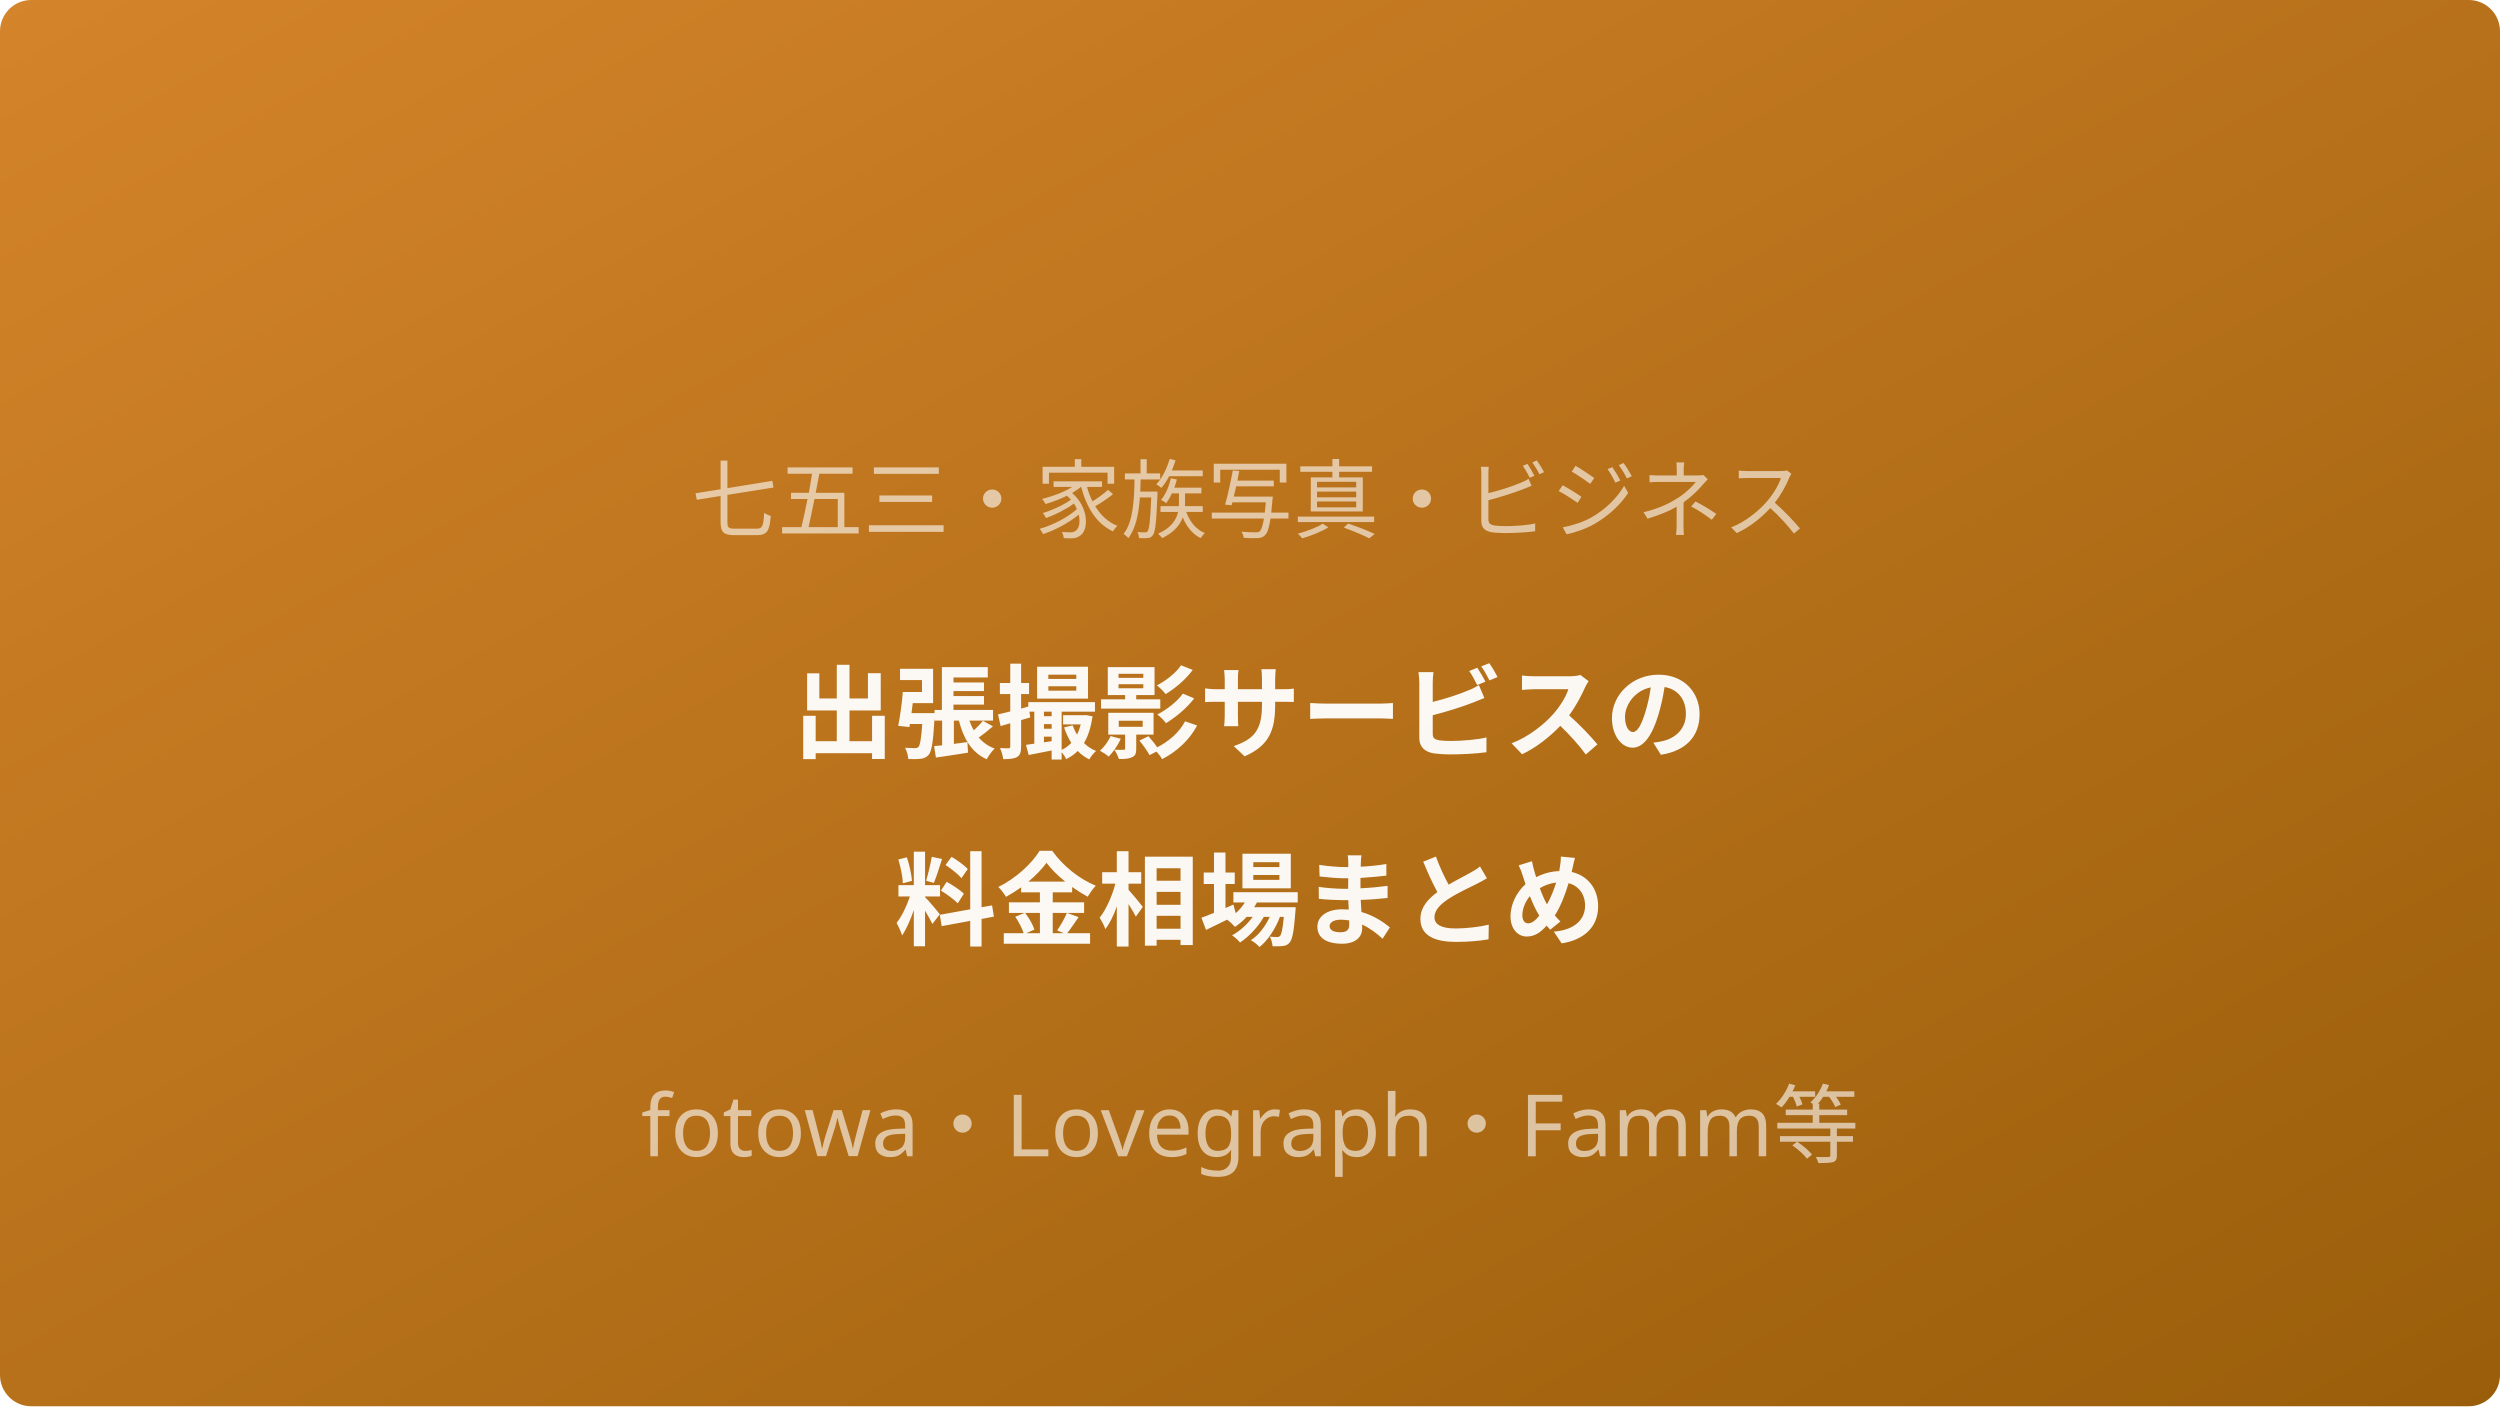
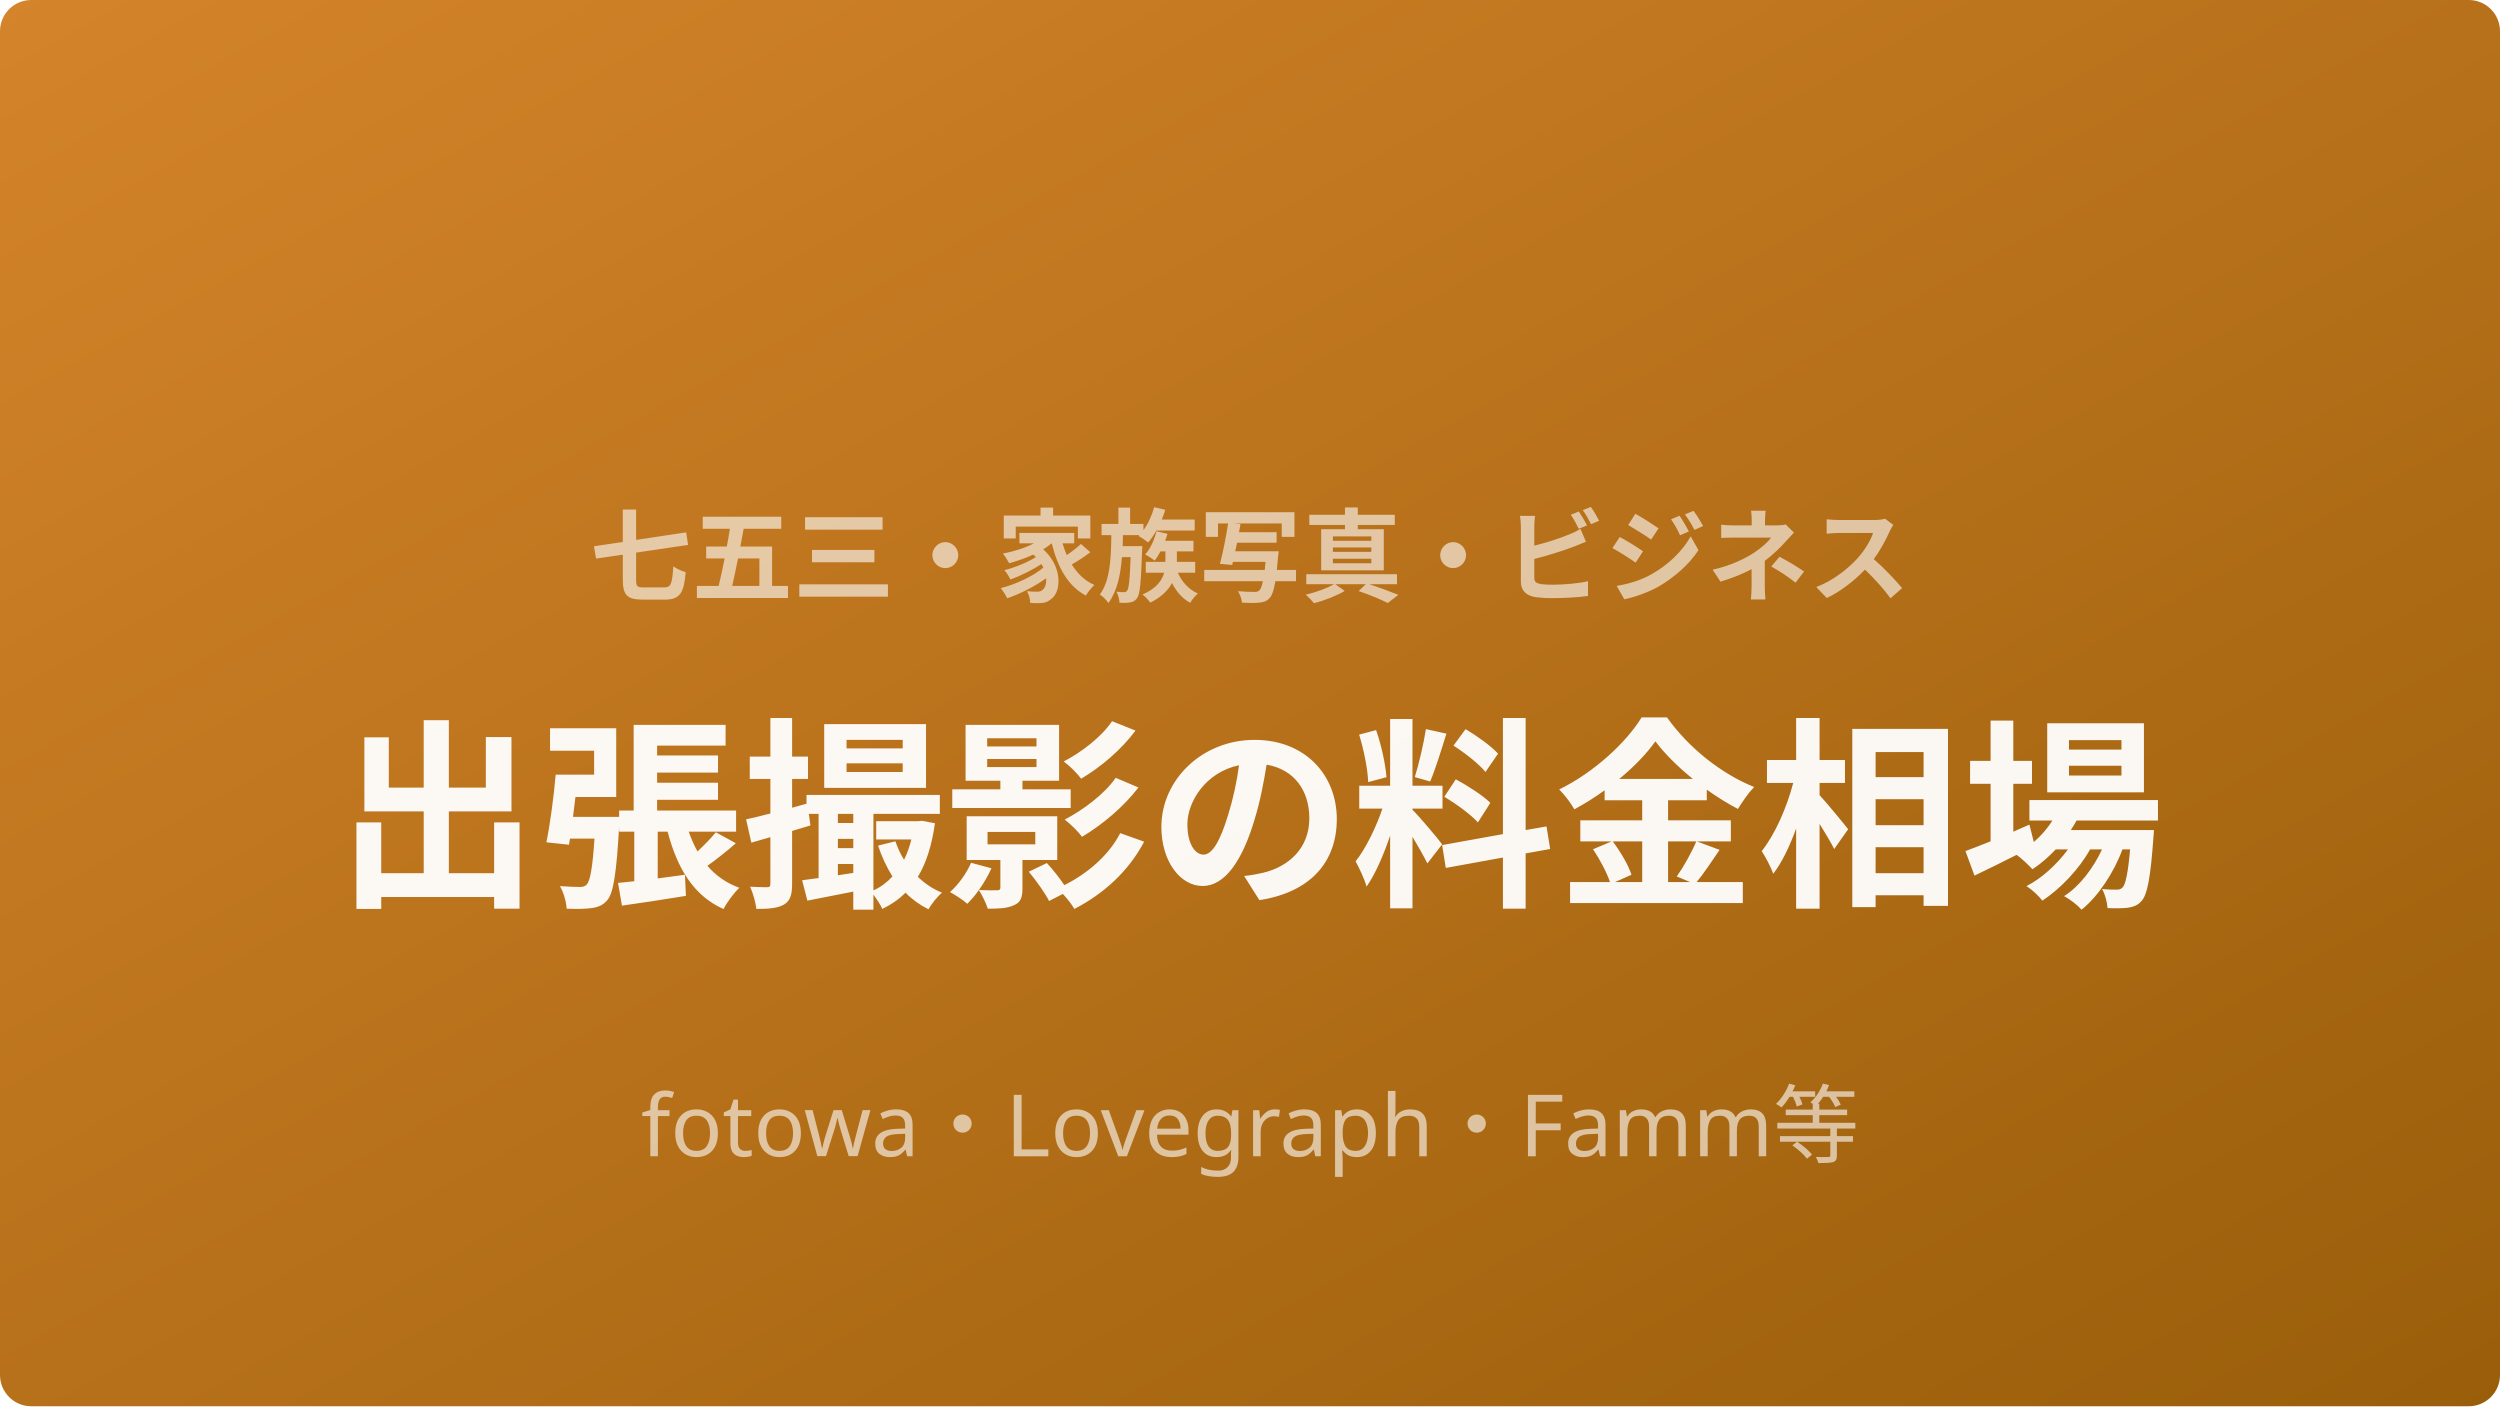
<svg xmlns="http://www.w3.org/2000/svg" viewBox="0 0 320 180" width="320" height="180">
  <defs>
    <linearGradient id="g" x1="0%" y1="0%" x2="100%" y2="100%">
      <stop offset="0%" stop-color="#d4842a" />
      <stop offset="100%" stop-color="#9a5e0a" />
    </linearGradient>
  </defs>
-   <rect width="320" height="180" rx="4" fill="url(#g)" />
-   <text x="160" y="68" text-anchor="middle" fill="rgba(255,255,255,0.6)" font-family="sans-serif" font-size="11">七五三・家族写真・ビジネス</text>
-   <text x="160" y="96" text-anchor="middle" fill="rgba(255,255,255,0.95)" font-family="sans-serif" font-size="13" font-weight="600">出張撮影サービスの</text>
-   <text x="160" y="120" text-anchor="middle" fill="rgba(255,255,255,0.95)" font-family="sans-serif" font-size="13" font-weight="600">料金相場まとめ</text>
+   <rect width="320" height="180" fill="url(#g)" rx="4" />
+   <text x="160" y="76" text-anchor="middle" fill="rgba(255,255,255,0.6)" font-family="sans-serif" font-size="13" font-weight="600">七五三・家族写真・ビジネス</text>
+   <text x="160" y="114" text-anchor="middle" fill="rgba(255,255,255,0.95)" font-family="sans-serif" font-size="26" font-weight="700">出張撮影の料金相場</text>
  <text x="160" y="148" text-anchor="middle" fill="rgba(255,255,255,0.6)" font-family="sans-serif" font-size="11">fotowa・Lovegraph・Famm等</text>
</svg>
